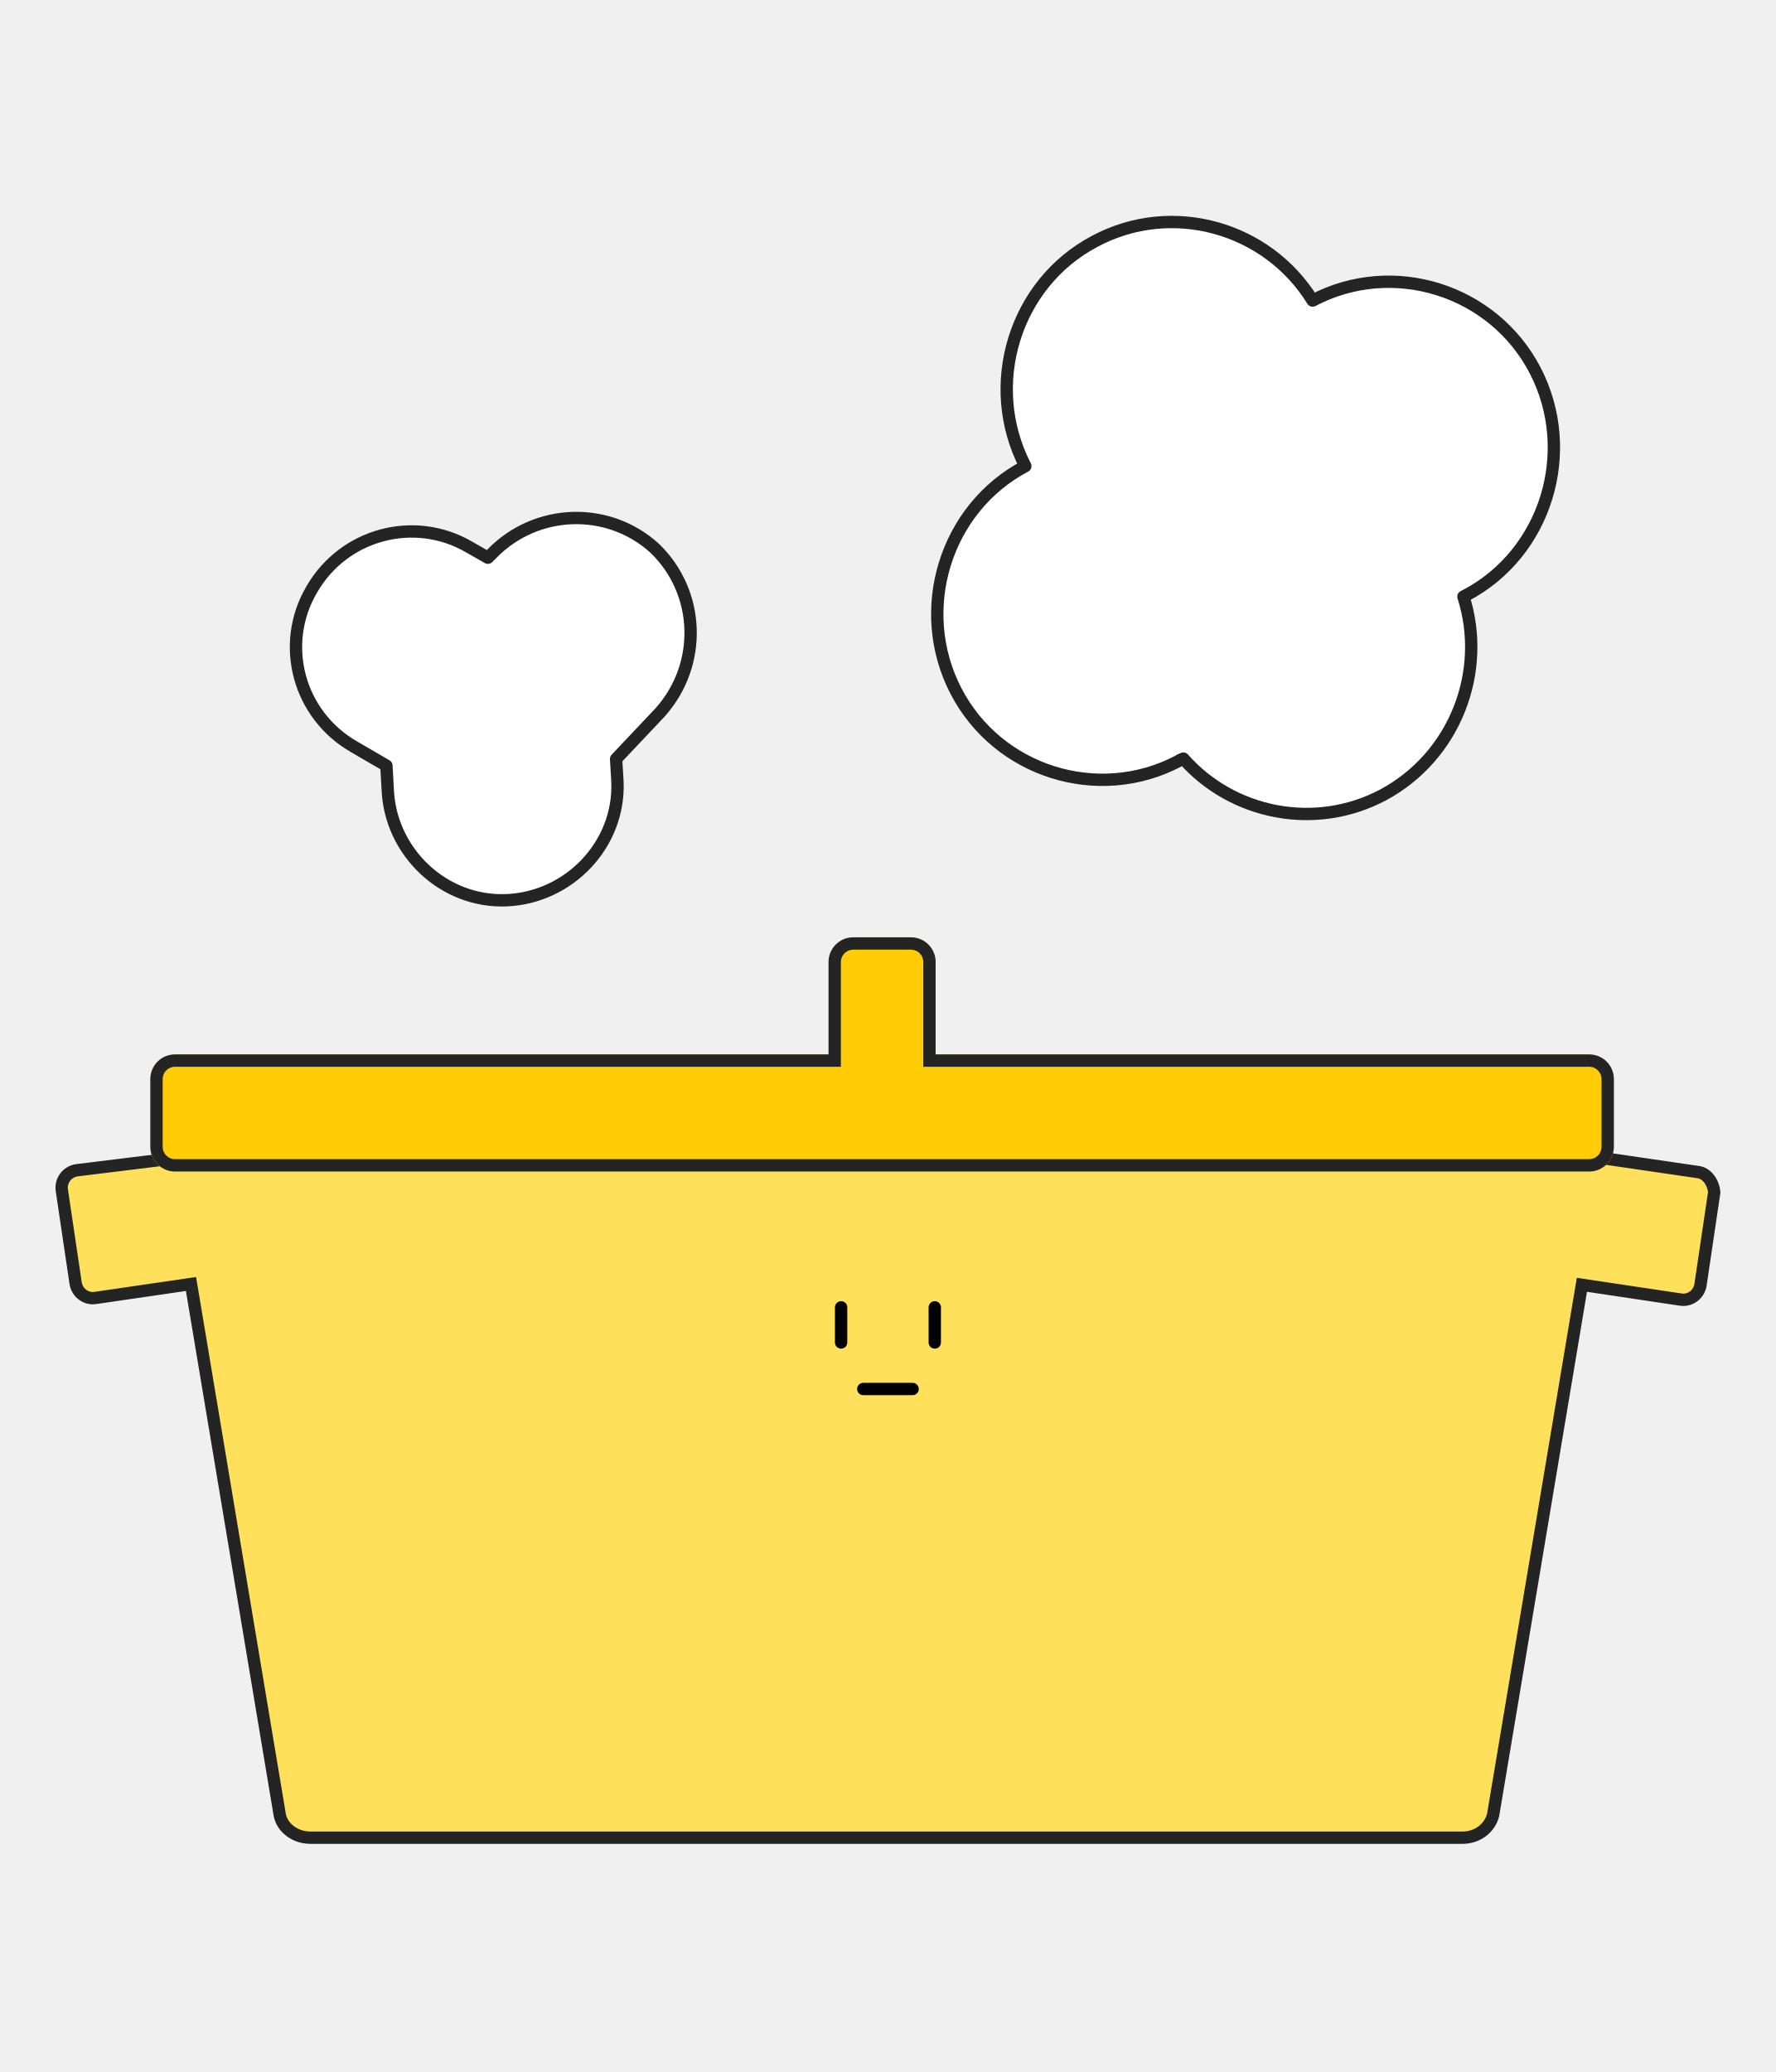
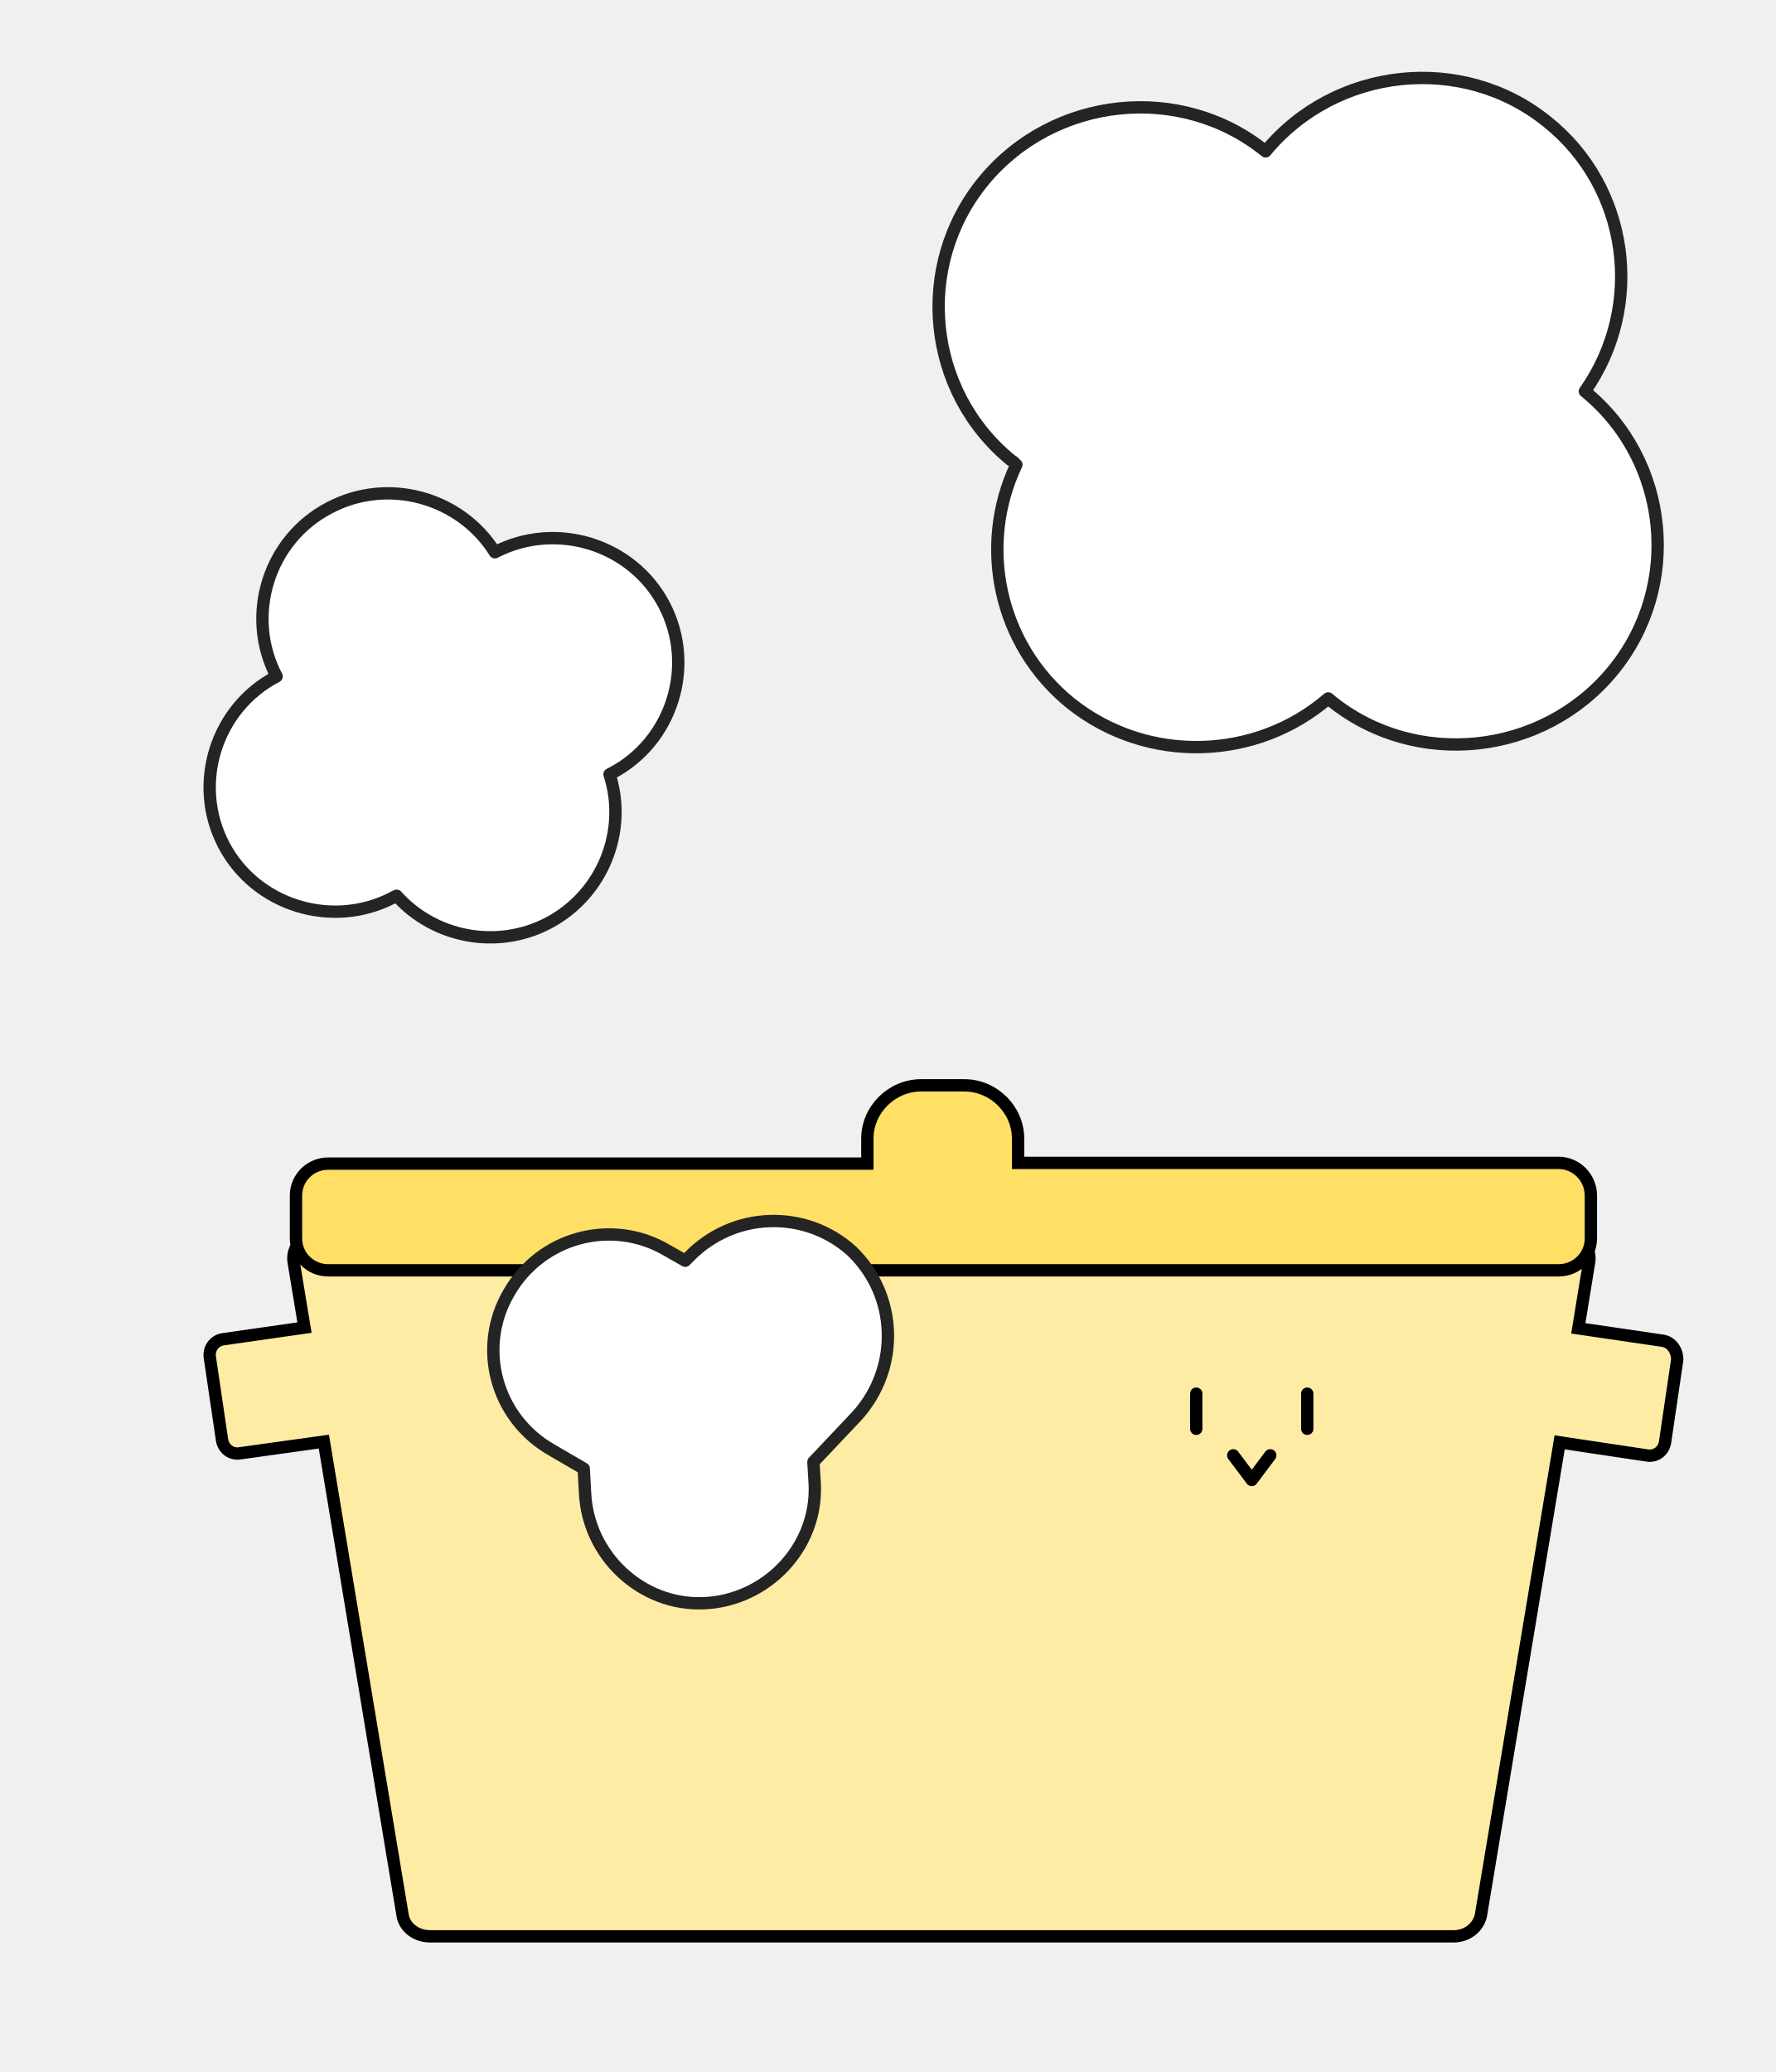
<svg xmlns="http://www.w3.org/2000/svg" width="144" height="168" viewBox="0 0 144 168" fill="none">
-   <path d="M106.435 24.369C102.747 18.391 94.982 16.236 88.77 19.567C82.267 22.997 79.744 31.228 83.141 37.793C76.638 41.223 74.114 49.454 77.511 56.019C80.908 62.585 89.061 65.132 95.565 61.703C95.662 61.605 95.759 61.605 95.953 61.507C99.932 66.014 106.63 67.386 112.162 64.447C117.986 61.311 120.606 54.452 118.665 48.376C118.762 48.376 118.762 48.278 118.859 48.278C125.362 44.849 127.886 36.617 124.489 30.052C121.092 23.487 112.938 20.939 106.435 24.369Z" fill="white" stroke="#242424" stroke-miterlimit="10" stroke-linecap="round" stroke-linejoin="round" />
-   <path d="M137.626 95.023L129.907 93.895L128.271 90.227C128.533 88.834 127.355 87.574 125.785 87.574L16.324 87.849C14.754 87.849 13.576 89.109 13.838 90.501L14.819 93.829L6.198 94.89C5.413 95.023 4.889 95.752 5.02 96.548L6.132 104.041C6.263 104.837 6.983 105.367 7.768 105.235L15.487 104.107L22.683 147.144C22.88 148.205 23.926 149.001 25.169 149.001H118.589C119.832 149.001 120.813 148.205 121.075 147.144L128.271 104.174L136.252 105.367C137.037 105.5 137.757 104.97 137.888 104.174L139 96.681C138.935 95.885 138.411 95.089 137.626 95.023Z" fill="#FEE05B" stroke="#242424" stroke-miterlimit="10" />
-   <path d="M68.203 106L68.203 108.848" stroke="black" stroke-linecap="round" />
-   <path d="M75.798 106L75.798 108.848" stroke="black" stroke-linecap="round" />
-   <path d="M70 112.621H74" stroke="black" stroke-linecap="round" />
-   <path d="M53.098 44.464C49.308 41.006 43.46 41.222 39.886 44.896L39.562 45.22L38.046 44.356C33.606 41.762 27.866 43.275 25.267 47.814C22.669 52.244 24.185 57.971 28.733 60.565L31.332 62.078L31.44 64.023C31.657 69.102 35.988 73.208 41.078 72.992C46.167 72.776 50.282 68.453 50.066 63.374L49.957 61.537L53.531 57.755C56.996 53.865 56.78 48.03 53.098 44.464Z" fill="white" stroke="#242424" stroke-miterlimit="10" stroke-linecap="round" stroke-linejoin="round" />
-   <mask id="path-7-inside-1" fill="white">
-     <path fill-rule="evenodd" clip-rule="evenodd" d="M69.184 76C68.079 76 67.184 76.895 67.184 78V85.494H14.19C13.085 85.494 12.19 86.389 12.19 87.494V92.987C12.19 94.092 13.085 94.987 14.19 94.987H128.862C129.966 94.987 130.862 94.092 130.862 92.987V87.494C130.862 86.389 129.966 85.494 128.862 85.494H75.867V78C75.867 76.895 74.972 76 73.867 76H69.184Z" />
-   </mask>
-   <path fill-rule="evenodd" clip-rule="evenodd" d="M69.184 76C68.079 76 67.184 76.895 67.184 78V85.494H14.19C13.085 85.494 12.19 86.389 12.19 87.494V92.987C12.19 94.092 13.085 94.987 14.19 94.987H128.862C129.966 94.987 130.862 94.092 130.862 92.987V87.494C130.862 86.389 129.966 85.494 128.862 85.494H75.867V78C75.867 76.895 74.972 76 73.867 76H69.184Z" fill="#FFCC05" />
-   <path d="M67.184 85.494V86.494H68.184V85.494H67.184ZM75.867 85.494H74.867V86.494H75.867V85.494ZM68.184 78C68.184 77.448 68.632 77 69.184 77V75C67.527 75 66.184 76.343 66.184 78H68.184ZM68.184 85.494V78H66.184V85.494H68.184ZM14.19 86.494H67.184V84.494H14.19V86.494ZM13.19 87.494C13.19 86.942 13.637 86.494 14.19 86.494V84.494C12.533 84.494 11.19 85.837 11.19 87.494H13.19ZM13.19 92.987V87.494H11.19V92.987H13.19ZM14.19 93.987C13.637 93.987 13.19 93.54 13.19 92.987H11.19C11.19 94.644 12.533 95.987 14.19 95.987V93.987ZM128.862 93.987H14.19V95.987H128.862V93.987ZM129.862 92.987C129.862 93.54 129.414 93.987 128.862 93.987V95.987C130.518 95.987 131.862 94.644 131.862 92.987H129.862ZM129.862 87.494V92.987H131.862V87.494H129.862ZM128.862 86.494C129.414 86.494 129.862 86.942 129.862 87.494H131.862C131.862 85.837 130.518 84.494 128.862 84.494V86.494ZM75.867 86.494H128.862V84.494H75.867V86.494ZM74.867 78V85.494H76.867V78H74.867ZM73.867 77C74.419 77 74.867 77.448 74.867 78H76.867C76.867 76.343 75.524 75 73.867 75V77ZM69.184 77H73.867V75H69.184V77Z" fill="#242424" mask="url(#path-7-inside-1)" />
+   <g clip-path="url(#clip0)">
+     <path d="M40.131 44.777C37.328 40.294 31.427 38.677 26.706 41.175C21.763 43.748 19.845 49.921 22.427 54.845C17.485 57.417 15.567 63.591 18.149 68.515C20.73 73.439 26.927 75.349 31.869 72.777C31.943 72.704 32.017 72.704 32.164 72.63C35.189 76.011 40.278 77.04 44.483 74.835C48.909 72.483 50.901 67.339 49.425 62.782C49.499 62.782 49.499 62.709 49.573 62.709C54.515 60.136 56.433 53.963 53.851 49.039C51.27 44.115 45.073 42.204 40.131 44.777Z" fill="white" stroke="#242424" stroke-miterlimit="10" stroke-linecap="round" stroke-linejoin="round" />
+     <path d="M128.511 31.728C133.389 24.815 132.105 15.194 125.477 9.888C118.602 4.306 108.29 5.403 102.624 12.271C95.749 6.689 85.437 7.786 79.771 14.654C74.105 21.522 75.138 31.758 82.012 37.34C82.167 37.402 82.213 37.509 82.413 37.678C79.302 44.218 80.949 52.286 86.822 57.024C93.049 61.993 101.887 61.652 107.7 56.629C107.746 56.736 107.854 56.69 107.9 56.797C114.775 62.38 125.086 61.283 130.753 54.415C136.419 47.547 135.386 37.31 128.511 31.728Z" fill="white" stroke="#242424" stroke-miterlimit="10" stroke-linecap="round" stroke-linejoin="round" />
+     <path d="M134.838 108.71L127.979 107.703L128.851 102.37C129.083 101.126 128.037 100 126.642 100H26.027C24.632 100 23.586 101.126 23.818 102.37L24.69 107.643L18.064 108.591C17.367 108.71 16.902 109.362 17.018 110.073L18.006 116.768C18.122 117.479 18.762 117.953 19.459 117.835L26.26 116.887L32.654 155.341C32.828 156.289 33.758 157 34.862 157H117.865C118.969 157 119.841 156.289 120.074 155.341L126.467 116.946L133.559 118.012C134.256 118.131 134.896 117.657 135.012 116.946L136 110.251C136 109.48 135.535 108.828 134.838 108.71Z" fill="#FFECA4" stroke="black" stroke-miterlimit="10" />
+     <path d="M97 113L97 115.848" stroke="black" stroke-linecap="round" />
+     <path d="M106 113L106 115.848" stroke="black" stroke-linecap="round" />
+     <path d="M100 118L101.5 120L103 118" stroke="black" stroke-linecap="round" stroke-linejoin="round" />
+     <path d="M126.381 94.288H82.553V92.327C82.553 89.962 80.574 88 78.188 88H74.696C72.309 88 70.33 89.962 70.33 92.327V94.346H26.619C25.164 94.346 24 95.5 24 96.942V100.404C24 101.846 25.164 103 26.619 103H126.381C127.836 103 129 101.846 129 100.404V96.942C129 95.5 127.836 94.288 126.381 94.288Z" fill="#FFDF64" stroke="black" stroke-miterlimit="10" />
+     <path d="M69.098 101.464C65.308 98.006 59.46 98.222 55.886 101.896L55.562 102.22L54.046 101.356C49.606 98.762 43.866 100.275 41.267 104.814C38.669 109.244 40.185 114.971 44.733 117.565L47.332 119.078L47.44 121.023C47.657 126.102 51.988 130.208 57.078 129.992C62.167 129.776 66.282 125.453 66.066 120.374L65.957 118.537L69.531 114.755C72.996 110.865 72.78 105.03 69.098 101.464Z" fill="white" stroke="#242424" stroke-miterlimit="10" stroke-linecap="round" stroke-linejoin="round" />
+   </g>
+   <defs>
+     <clipPath id="clip0">
+       <rect width="144" height="168" fill="white" />
+     </clipPath>
+   </defs>
</svg>
